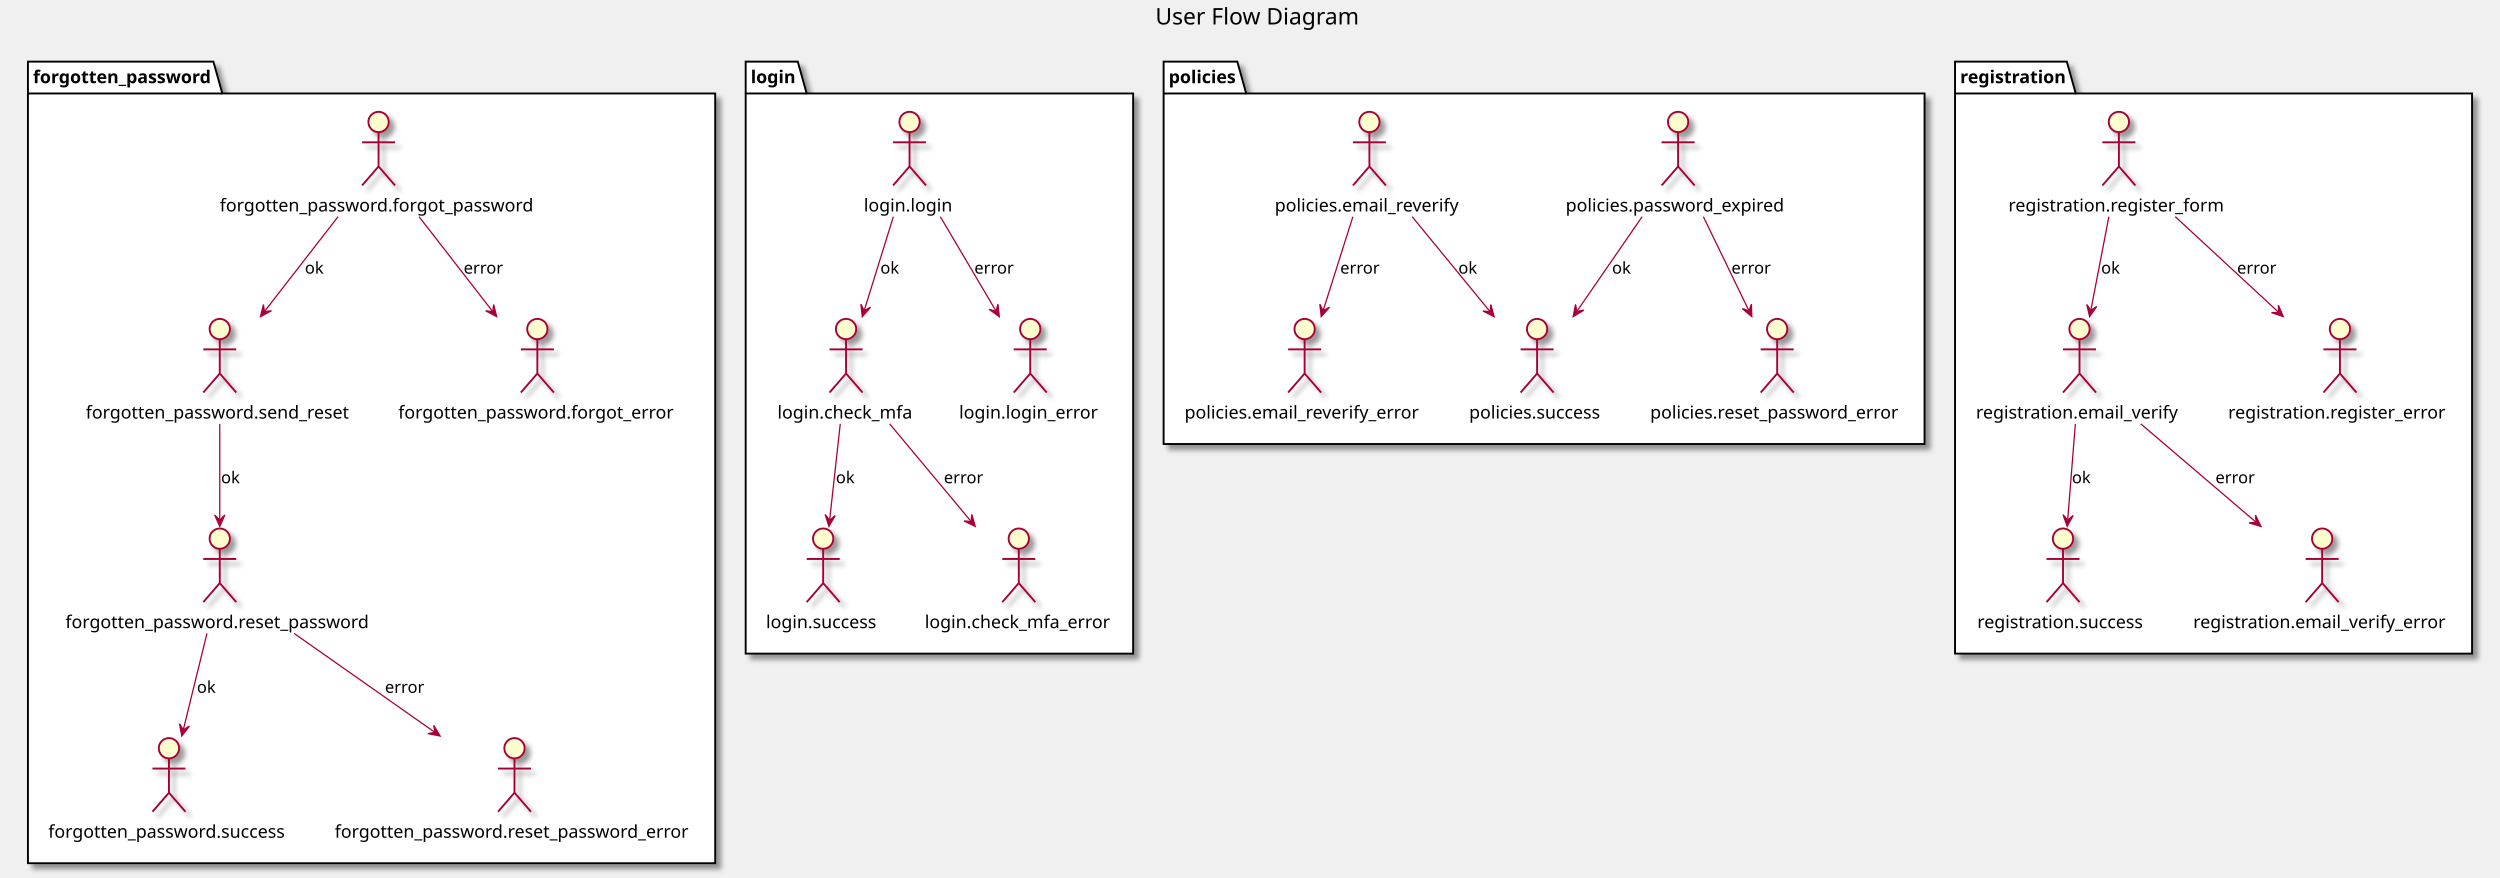
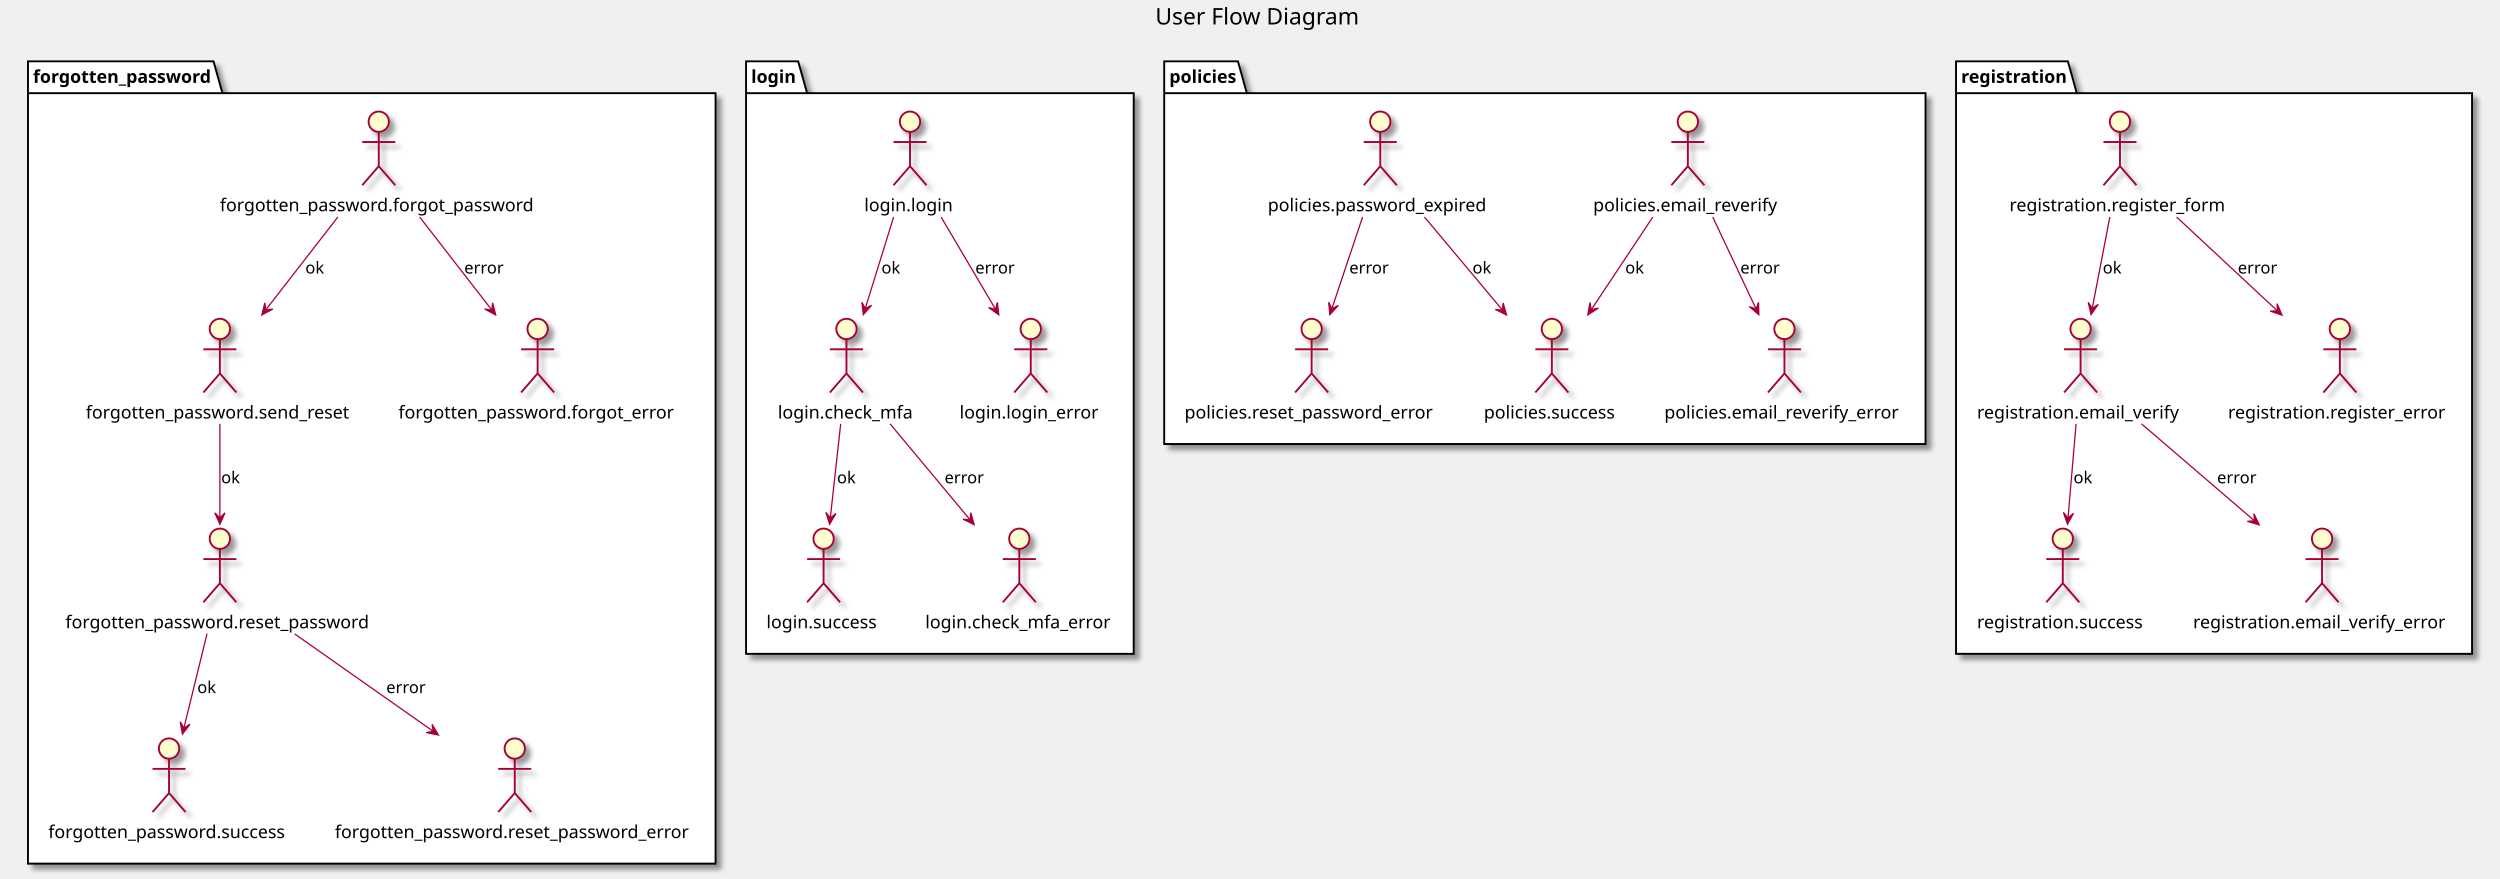
- <svg xmlns="http://www.w3.org/2000/svg" contentScriptType="application/ecmascript" contentStyleType="text/css" height="691px" preserveAspectRatio="none" style="width:1968px;height:691px;" version="1.1" viewBox="0 0 1968 691" width="1968px" zoomAndPan="magnify">
+ <svg xmlns="http://www.w3.org/2000/svg" contentScriptType="application/ecmascript" contentStyleType="text/css" height="691px" preserveAspectRatio="none" style="width:1967px;height:691px;" version="1.1" viewBox="0 0 1967 691" width="1967px" zoomAndPan="magnify">
  <defs>
    <filter height="300%" id="f1tj1472rm7a66" width="300%" x="-1" y="-1">
      <feGaussianBlur result="blurOut" stdDeviation="2.0" />
      <feColorMatrix in="blurOut" result="blurOut2" type="matrix" values="0 0 0 0 0 0 0 0 0 0 0 0 0 0 0 0 0 0 .4 0" />
      <feOffset dx="4.0" dy="4.0" in="blurOut2" result="blurOut3" />
      <feBlend in="SourceGraphic" in2="blurOut3" mode="normal" />
    </filter>
  </defs>
  <g>
-     <text fill="#000000" font-family="sans-serif" font-size="18" lengthAdjust="spacingAndGlyphs" textLength="161" x="909.5" y="19.242">User Flow Diagram</text>
-     <polygon fill="#FFFFFF" filter="url(#f1tj1472rm7a66)" points="22,48.516,168,48.516,175,73.584,563,73.584,563,679.516,22,679.516,22,48.516" style="stroke: #000000; stroke-width: 1.5;" />
-     <line style="stroke: #000000; stroke-width: 1.5;" x1="22" x2="175" y1="73.584" y2="73.584" />
-     <text fill="#000000" font-family="sans-serif" font-size="14" font-weight="bold" lengthAdjust="spacingAndGlyphs" textLength="140" x="26" y="65.482">forgotten_password</text>
-     <polygon fill="#FFFFFF" filter="url(#f1tj1472rm7a66)" points="587,48.516,628,48.516,635,73.584,892,73.584,892,514.516,587,514.516,587,48.516" style="stroke: #000000; stroke-width: 1.5;" />
-     <line style="stroke: #000000; stroke-width: 1.5;" x1="587" x2="635" y1="73.584" y2="73.584" />
-     <text fill="#000000" font-family="sans-serif" font-size="14" font-weight="bold" lengthAdjust="spacingAndGlyphs" textLength="35" x="591" y="65.482">login</text>
-     <polygon fill="#FFFFFF" filter="url(#f1tj1472rm7a66)" points="916,48.516,974,48.516,981,73.584,1515,73.584,1515,349.516,916,349.516,916,48.516" style="stroke: #000000; stroke-width: 1.5;" />
-     <line style="stroke: #000000; stroke-width: 1.5;" x1="916" x2="981" y1="73.584" y2="73.584" />
-     <text fill="#000000" font-family="sans-serif" font-size="14" font-weight="bold" lengthAdjust="spacingAndGlyphs" textLength="52" x="920" y="65.482">policies</text>
-     <polygon fill="#FFFFFF" filter="url(#f1tj1472rm7a66)" points="1539,48.516,1627,48.516,1634,73.584,1946,73.584,1946,514.516,1539,514.516,1539,48.516" style="stroke: #000000; stroke-width: 1.5;" />
-     <line style="stroke: #000000; stroke-width: 1.5;" x1="1539" x2="1634" y1="73.584" y2="73.584" />
-     <text fill="#000000" font-family="sans-serif" font-size="14" font-weight="bold" lengthAdjust="spacingAndGlyphs" textLength="82" x="1543" y="65.482">registration</text>
-     <ellipse cx="298" cy="96.016" fill="#FEFECE" filter="url(#f1tj1472rm7a66)" rx="8" ry="8" style="stroke: #A80036; stroke-width: 1.5;" />
-     <path d="M298,104.016 L298,131.016 M285,112.016 L311,112.016 M298,131.016 L285,146.016 M298,131.016 L311,146.016 " fill="none" filter="url(#f1tj1472rm7a66)" style="stroke: #A80036; stroke-width: 1.5;" />
-     <text fill="#000000" font-family="sans-serif" font-size="14" lengthAdjust="spacingAndGlyphs" textLength="250" x="173" y="166.482">forgotten_password.forgot_password</text>
-     <ellipse cx="173" cy="259.016" fill="#FEFECE" filter="url(#f1tj1472rm7a66)" rx="8" ry="8" style="stroke: #A80036; stroke-width: 1.5;" />
-     <path d="M173,267.016 L173,294.016 M160,275.016 L186,275.016 M173,294.016 L160,309.016 M173,294.016 L186,309.016 " fill="none" filter="url(#f1tj1472rm7a66)" style="stroke: #A80036; stroke-width: 1.5;" />
-     <text fill="#000000" font-family="sans-serif" font-size="14" lengthAdjust="spacingAndGlyphs" textLength="211" x="67.5" y="329.482">forgotten_password.send_reset</text>
-     <ellipse cx="173" cy="424.016" fill="#FEFECE" filter="url(#f1tj1472rm7a66)" rx="8" ry="8" style="stroke: #A80036; stroke-width: 1.5;" />
-     <path d="M173,432.016 L173,459.016 M160,440.016 L186,440.016 M173,459.016 L160,474.016 M173,459.016 L186,474.016 " fill="none" filter="url(#f1tj1472rm7a66)" style="stroke: #A80036; stroke-width: 1.5;" />
-     <text fill="#000000" font-family="sans-serif" font-size="14" lengthAdjust="spacingAndGlyphs" textLength="243" x="51.5" y="494.482">forgotten_password.reset_password</text>
-     <ellipse cx="133" cy="589.016" fill="#FEFECE" filter="url(#f1tj1472rm7a66)" rx="8" ry="8" style="stroke: #A80036; stroke-width: 1.5;" />
-     <path d="M133,597.016 L133,624.016 M120,605.016 L146,605.016 M133,624.016 L120,639.016 M133,624.016 L146,639.016 " fill="none" filter="url(#f1tj1472rm7a66)" style="stroke: #A80036; stroke-width: 1.5;" />
-     <text fill="#000000" font-family="sans-serif" font-size="14" lengthAdjust="spacingAndGlyphs" textLength="190" x="38" y="659.482">forgotten_password.success</text>
-     <ellipse cx="423" cy="259.016" fill="#FEFECE" filter="url(#f1tj1472rm7a66)" rx="8" ry="8" style="stroke: #A80036; stroke-width: 1.5;" />
-     <path d="M423,267.016 L423,294.016 M410,275.016 L436,275.016 M423,294.016 L410,309.016 M423,294.016 L436,309.016 " fill="none" filter="url(#f1tj1472rm7a66)" style="stroke: #A80036; stroke-width: 1.5;" />
-     <text fill="#000000" font-family="sans-serif" font-size="14" lengthAdjust="spacingAndGlyphs" textLength="219" x="313.5" y="329.482">forgotten_password.forgot_error</text>
-     <ellipse cx="405" cy="589.016" fill="#FEFECE" filter="url(#f1tj1472rm7a66)" rx="8" ry="8" style="stroke: #A80036; stroke-width: 1.5;" />
-     <path d="M405,597.016 L405,624.016 M392,605.016 L418,605.016 M405,624.016 L392,639.016 M405,624.016 L418,639.016 " fill="none" filter="url(#f1tj1472rm7a66)" style="stroke: #A80036; stroke-width: 1.5;" />
-     <text fill="#000000" font-family="sans-serif" font-size="14" lengthAdjust="spacingAndGlyphs" textLength="283" x="263.5" y="659.482">forgotten_password.reset_password_error</text>
-     <ellipse cx="716" cy="96.016" fill="#FEFECE" filter="url(#f1tj1472rm7a66)" rx="8" ry="8" style="stroke: #A80036; stroke-width: 1.5;" />
-     <path d="M716,104.016 L716,131.016 M703,112.016 L729,112.016 M716,131.016 L703,146.016 M716,131.016 L729,146.016 " fill="none" filter="url(#f1tj1472rm7a66)" style="stroke: #A80036; stroke-width: 1.5;" />
-     <text fill="#000000" font-family="sans-serif" font-size="14" lengthAdjust="spacingAndGlyphs" textLength="72" x="680" y="166.482">login.login</text>
-     <ellipse cx="666" cy="259.016" fill="#FEFECE" filter="url(#f1tj1472rm7a66)" rx="8" ry="8" style="stroke: #A80036; stroke-width: 1.5;" />
-     <path d="M666,267.016 L666,294.016 M653,275.016 L679,275.016 M666,294.016 L653,309.016 M666,294.016 L679,309.016 " fill="none" filter="url(#f1tj1472rm7a66)" style="stroke: #A80036; stroke-width: 1.5;" />
-     <text fill="#000000" font-family="sans-serif" font-size="14" lengthAdjust="spacingAndGlyphs" textLength="108" x="612" y="329.482">login.check_mfa</text>
-     <ellipse cx="648" cy="424.016" fill="#FEFECE" filter="url(#f1tj1472rm7a66)" rx="8" ry="8" style="stroke: #A80036; stroke-width: 1.5;" />
-     <path d="M648,432.016 L648,459.016 M635,440.016 L661,440.016 M648,459.016 L635,474.016 M648,459.016 L661,474.016 " fill="none" filter="url(#f1tj1472rm7a66)" style="stroke: #A80036; stroke-width: 1.5;" />
-     <text fill="#000000" font-family="sans-serif" font-size="14" lengthAdjust="spacingAndGlyphs" textLength="90" x="603" y="494.482">login.success</text>
-     <ellipse cx="811" cy="259.016" fill="#FEFECE" filter="url(#f1tj1472rm7a66)" rx="8" ry="8" style="stroke: #A80036; stroke-width: 1.5;" />
-     <path d="M811,267.016 L811,294.016 M798,275.016 L824,275.016 M811,294.016 L798,309.016 M811,294.016 L824,309.016 " fill="none" filter="url(#f1tj1472rm7a66)" style="stroke: #A80036; stroke-width: 1.5;" />
-     <text fill="#000000" font-family="sans-serif" font-size="14" lengthAdjust="spacingAndGlyphs" textLength="112" x="755" y="329.482">login.login_error</text>
-     <ellipse cx="802" cy="424.016" fill="#FEFECE" filter="url(#f1tj1472rm7a66)" rx="8" ry="8" style="stroke: #A80036; stroke-width: 1.5;" />
-     <path d="M802,432.016 L802,459.016 M789,440.016 L815,440.016 M802,459.016 L789,474.016 M802,459.016 L815,474.016 " fill="none" filter="url(#f1tj1472rm7a66)" style="stroke: #A80036; stroke-width: 1.5;" />
-     <text fill="#000000" font-family="sans-serif" font-size="14" lengthAdjust="spacingAndGlyphs" textLength="148" x="728" y="494.482">login.check_mfa_error</text>
-     <ellipse cx="1321" cy="96.016" fill="#FEFECE" filter="url(#f1tj1472rm7a66)" rx="8" ry="8" style="stroke: #A80036; stroke-width: 1.5;" />
-     <path d="M1321,104.016 L1321,131.016 M1308,112.016 L1334,112.016 M1321,131.016 L1308,146.016 M1321,131.016 L1334,146.016 " fill="none" filter="url(#f1tj1472rm7a66)" style="stroke: #A80036; stroke-width: 1.5;" />
-     <text fill="#000000" font-family="sans-serif" font-size="14" lengthAdjust="spacingAndGlyphs" textLength="177" x="1232.5" y="166.482">policies.password_expired</text>
-     <ellipse cx="1078" cy="96.016" fill="#FEFECE" filter="url(#f1tj1472rm7a66)" rx="8" ry="8" style="stroke: #A80036; stroke-width: 1.5;" />
-     <path d="M1078,104.016 L1078,131.016 M1065,112.016 L1091,112.016 M1078,131.016 L1065,146.016 M1078,131.016 L1091,146.016 " fill="none" filter="url(#f1tj1472rm7a66)" style="stroke: #A80036; stroke-width: 1.5;" />
-     <text fill="#000000" font-family="sans-serif" font-size="14" lengthAdjust="spacingAndGlyphs" textLength="149" x="1003.5" y="166.482">policies.email_reverify</text>
-     <ellipse cx="1210" cy="259.016" fill="#FEFECE" filter="url(#f1tj1472rm7a66)" rx="8" ry="8" style="stroke: #A80036; stroke-width: 1.5;" />
-     <path d="M1210,267.016 L1210,294.016 M1197,275.016 L1223,275.016 M1210,294.016 L1197,309.016 M1210,294.016 L1223,309.016 " fill="none" filter="url(#f1tj1472rm7a66)" style="stroke: #A80036; stroke-width: 1.5;" />
-     <text fill="#000000" font-family="sans-serif" font-size="14" lengthAdjust="spacingAndGlyphs" textLength="107" x="1156.5" y="329.482">policies.success</text>
-     <ellipse cx="1399" cy="259.016" fill="#FEFECE" filter="url(#f1tj1472rm7a66)" rx="8" ry="8" style="stroke: #A80036; stroke-width: 1.5;" />
-     <path d="M1399,267.016 L1399,294.016 M1386,275.016 L1412,275.016 M1399,294.016 L1386,309.016 M1399,294.016 L1412,309.016 " fill="none" filter="url(#f1tj1472rm7a66)" style="stroke: #A80036; stroke-width: 1.5;" />
-     <text fill="#000000" font-family="sans-serif" font-size="14" lengthAdjust="spacingAndGlyphs" textLength="200" x="1299" y="329.482">policies.reset_password_error</text>
-     <ellipse cx="1027" cy="259.016" fill="#FEFECE" filter="url(#f1tj1472rm7a66)" rx="8" ry="8" style="stroke: #A80036; stroke-width: 1.5;" />
-     <path d="M1027,267.016 L1027,294.016 M1014,275.016 L1040,275.016 M1027,294.016 L1014,309.016 M1027,294.016 L1040,309.016 " fill="none" filter="url(#f1tj1472rm7a66)" style="stroke: #A80036; stroke-width: 1.5;" />
-     <text fill="#000000" font-family="sans-serif" font-size="14" lengthAdjust="spacingAndGlyphs" textLength="189" x="932.5" y="329.482">policies.email_reverify_error</text>
-     <ellipse cx="1668" cy="96.016" fill="#FEFECE" filter="url(#f1tj1472rm7a66)" rx="8" ry="8" style="stroke: #A80036; stroke-width: 1.5;" />
-     <path d="M1668,104.016 L1668,131.016 M1655,112.016 L1681,112.016 M1668,131.016 L1655,146.016 M1668,131.016 L1681,146.016 " fill="none" filter="url(#f1tj1472rm7a66)" style="stroke: #A80036; stroke-width: 1.5;" />
-     <text fill="#000000" font-family="sans-serif" font-size="14" lengthAdjust="spacingAndGlyphs" textLength="174" x="1581" y="166.482">registration.register_form</text>
-     <ellipse cx="1637" cy="259.016" fill="#FEFECE" filter="url(#f1tj1472rm7a66)" rx="8" ry="8" style="stroke: #A80036; stroke-width: 1.5;" />
-     <path d="M1637,267.016 L1637,294.016 M1624,275.016 L1650,275.016 M1637,294.016 L1624,309.016 M1637,294.016 L1650,309.016 " fill="none" filter="url(#f1tj1472rm7a66)" style="stroke: #A80036; stroke-width: 1.5;" />
-     <text fill="#000000" font-family="sans-serif" font-size="14" lengthAdjust="spacingAndGlyphs" textLength="163" x="1555.5" y="329.482">registration.email_verify</text>
-     <ellipse cx="1624" cy="424.016" fill="#FEFECE" filter="url(#f1tj1472rm7a66)" rx="8" ry="8" style="stroke: #A80036; stroke-width: 1.5;" />
-     <path d="M1624,432.016 L1624,459.016 M1611,440.016 L1637,440.016 M1624,459.016 L1611,474.016 M1624,459.016 L1637,474.016 " fill="none" filter="url(#f1tj1472rm7a66)" style="stroke: #A80036; stroke-width: 1.5;" />
-     <text fill="#000000" font-family="sans-serif" font-size="14" lengthAdjust="spacingAndGlyphs" textLength="135" x="1556.5" y="494.482">registration.success</text>
-     <ellipse cx="1842" cy="259.016" fill="#FEFECE" filter="url(#f1tj1472rm7a66)" rx="8" ry="8" style="stroke: #A80036; stroke-width: 1.5;" />
-     <path d="M1842,267.016 L1842,294.016 M1829,275.016 L1855,275.016 M1842,294.016 L1829,309.016 M1842,294.016 L1855,309.016 " fill="none" filter="url(#f1tj1472rm7a66)" style="stroke: #A80036; stroke-width: 1.5;" />
-     <text fill="#000000" font-family="sans-serif" font-size="14" lengthAdjust="spacingAndGlyphs" textLength="176" x="1754" y="329.482">registration.register_error</text>
-     <ellipse cx="1828" cy="424.016" fill="#FEFECE" filter="url(#f1tj1472rm7a66)" rx="8" ry="8" style="stroke: #A80036; stroke-width: 1.5;" />
-     <path d="M1828,432.016 L1828,459.016 M1815,440.016 L1841,440.016 M1828,459.016 L1815,474.016 M1828,459.016 L1841,474.016 " fill="none" filter="url(#f1tj1472rm7a66)" style="stroke: #A80036; stroke-width: 1.5;" />
-     <text fill="#000000" font-family="sans-serif" font-size="14" lengthAdjust="spacingAndGlyphs" textLength="203" x="1726.5" y="494.482">registration.email_verify_error</text>
-     <path d="M329.87,170.556 C347.58,193.366 369.65,221.796 387.85,245.246 " fill="none" id="forgotten_password.forgot_password-&gt;forgotten_password.forgot_error" style="stroke: #A80036; stroke-width: 1.0;" />
-     <polygon fill="#A80036" points="390.97,249.266,388.595,239.708,387.897,245.321,382.284,244.624,390.97,249.266" style="stroke: #A80036; stroke-width: 1.0;" />
-     <text fill="#000000" font-family="sans-serif" font-size="13" lengthAdjust="spacingAndGlyphs" textLength="30" x="365" y="215.413">error</text>
-     <path d="M266.13,170.556 C248.42,193.366 226.35,221.796 208.15,245.246 " fill="none" id="forgotten_password.forgot_password-&gt;forgotten_password.send_reset" style="stroke: #A80036; stroke-width: 1.0;" />
-     <polygon fill="#A80036" points="205.03,249.266,213.716,244.624,208.103,245.321,207.405,239.708,205.03,249.266" style="stroke: #A80036; stroke-width: 1.0;" />
-     <text fill="#000000" font-family="sans-serif" font-size="13" lengthAdjust="spacingAndGlyphs" textLength="15" x="240" y="215.413">ok</text>
-     <path d="M173,333.646 C173,356.716 173,385.556 173,409.396 " fill="none" id="forgotten_password.send_reset-&gt;forgotten_password.reset_password" style="stroke: #A80036; stroke-width: 1.0;" />
-     <polygon fill="#A80036" points="173,414.396,177,405.396,173,409.396,169,405.396,173,414.396" style="stroke: #A80036; stroke-width: 1.0;" />
-     <text fill="#000000" font-family="sans-serif" font-size="13" lengthAdjust="spacingAndGlyphs" textLength="15" x="174" y="380.413">ok</text>
-     <path d="M231.54,498.646 C265.34,522.396 307.84,552.256 342.31,576.476 " fill="none" id="forgotten_password.reset_password-&gt;forgotten_password.reset_password_error" style="stroke: #A80036; stroke-width: 1.0;" />
-     <polygon fill="#A80036" points="346.48,579.396,341.417,570.948,342.389,576.521,336.817,577.494,346.48,579.396" style="stroke: #A80036; stroke-width: 1.0;" />
-     <text fill="#000000" font-family="sans-serif" font-size="13" lengthAdjust="spacingAndGlyphs" textLength="30" x="303" y="545.413">error</text>
-     <path d="M162.91,498.646 C157.25,521.716 150.17,550.556 144.32,574.396 " fill="none" id="forgotten_password.reset_password-&gt;forgotten_password.success" style="stroke: #A80036; stroke-width: 1.0;" />
-     <polygon fill="#A80036" points="143.09,579.396,149.11,571.601,144.276,574.538,141.339,569.704,143.09,579.396" style="stroke: #A80036; stroke-width: 1.0;" />
-     <text fill="#000000" font-family="sans-serif" font-size="13" lengthAdjust="spacingAndGlyphs" textLength="15" x="155" y="545.413">ok</text>
-     <path d="M740.22,170.556 C753.62,193.276 770.31,221.556 784.12,244.956 " fill="none" id="login.login-&gt;login.login_error" style="stroke: #A80036; stroke-width: 1.0;" />
-     <polygon fill="#A80036" points="786.66,249.266,785.56,239.479,784.132,244.952,778.658,243.524,786.66,249.266" style="stroke: #A80036; stroke-width: 1.0;" />
-     <text fill="#000000" font-family="sans-serif" font-size="13" lengthAdjust="spacingAndGlyphs" textLength="30" x="767" y="215.413">error</text>
-     <path d="M703.25,170.556 C696.26,193.086 687.56,221.096 680.33,244.376 " fill="none" id="login.login-&gt;login.check_mfa" style="stroke: #A80036; stroke-width: 1.0;" />
-     <polygon fill="#A80036" points="678.81,249.266,685.305,241.862,680.297,244.492,677.667,239.484,678.81,249.266" style="stroke: #A80036; stroke-width: 1.0;" />
-     <text fill="#000000" font-family="sans-serif" font-size="13" lengthAdjust="spacingAndGlyphs" textLength="15" x="693" y="215.413">ok</text>
-     <path d="M700.32,333.646 C719.81,357.006 744.23,386.286 764.26,410.286 " fill="none" id="login.check_mfa-&gt;login.check_mfa_error" style="stroke: #A80036; stroke-width: 1.0;" />
-     <polygon fill="#A80036" points="767.69,414.396,764.987,404.925,764.483,410.559,758.849,410.056,767.69,414.396" style="stroke: #A80036; stroke-width: 1.0;" />
-     <text fill="#000000" font-family="sans-serif" font-size="13" lengthAdjust="spacingAndGlyphs" textLength="30" x="743" y="380.413">error</text>
-     <path d="M661.46,333.646 C658.91,356.716 655.73,385.556 653.09,409.396 " fill="none" id="login.check_mfa-&gt;login.success" style="stroke: #A80036; stroke-width: 1.0;" />
-     <polygon fill="#A80036" points="652.54,414.396,657.493,405.883,653.083,409.425,649.541,405.015,652.54,414.396" style="stroke: #A80036; stroke-width: 1.0;" />
-     <text fill="#000000" font-family="sans-serif" font-size="13" lengthAdjust="spacingAndGlyphs" textLength="15" x="658" y="380.413">ok</text>
-     <path d="M1340.88,170.556 C1351.84,193.186 1365.48,221.326 1376.79,244.666 " fill="none" id="policies.password_expired-&gt;policies.reset_password_error" style="stroke: #A80036; stroke-width: 1.0;" />
-     <polygon fill="#A80036" points="1379.02,249.266,1378.711,239.422,1376.847,244.763,1371.506,242.899,1379.02,249.266" style="stroke: #A80036; stroke-width: 1.0;" />
-     <text fill="#000000" font-family="sans-serif" font-size="13" lengthAdjust="spacingAndGlyphs" textLength="30" x="1363" y="215.413">error</text>
-     <path d="M1292.7,170.556 C1277.04,193.276 1257.54,221.556 1241.41,244.956 " fill="none" id="policies.password_expired-&gt;policies.success" style="stroke: #A80036; stroke-width: 1.0;" />
-     <polygon fill="#A80036" points="1238.44,249.266,1246.847,244.135,1241.282,245.152,1240.265,239.588,1238.44,249.266" style="stroke: #A80036; stroke-width: 1.0;" />
-     <text fill="#000000" font-family="sans-serif" font-size="13" lengthAdjust="spacingAndGlyphs" textLength="15" x="1269" y="215.413">ok</text>
-     <path d="M1065,170.556 C1057.86,193.086 1048.99,221.096 1041.62,244.376 " fill="none" id="policies.email_reverify-&gt;policies.email_reverify_error" style="stroke: #A80036; stroke-width: 1.0;" />
-     <polygon fill="#A80036" points="1040.07,249.266,1046.591,241.885,1041.574,244.497,1038.962,239.48,1040.07,249.266" style="stroke: #A80036; stroke-width: 1.0;" />
-     <text fill="#000000" font-family="sans-serif" font-size="13" lengthAdjust="spacingAndGlyphs" textLength="30" x="1055" y="215.413">error</text>
-     <path d="M1111.65,170.556 C1130.35,193.366 1153.66,221.796 1172.89,245.246 " fill="none" id="policies.email_reverify-&gt;policies.success" style="stroke: #A80036; stroke-width: 1.0;" />
-     <polygon fill="#A80036" points="1176.18,249.266,1173.575,239.768,1173.013,245.397,1167.384,244.835,1176.18,249.266" style="stroke: #A80036; stroke-width: 1.0;" />
-     <text fill="#000000" font-family="sans-serif" font-size="13" lengthAdjust="spacingAndGlyphs" textLength="15" x="1148" y="215.413">ok</text>
-     <path d="M1712.36,170.556 C1737.21,193.556 1768.24,222.266 1793.71,245.826 " fill="none" id="registration.register_form-&gt;registration.register_error" style="stroke: #A80036; stroke-width: 1.0;" />
-     <polygon fill="#A80036" points="1797.42,249.266,1793.534,240.216,1793.752,245.869,1788.099,246.085,1797.42,249.266" style="stroke: #A80036; stroke-width: 1.0;" />
-     <text fill="#000000" font-family="sans-serif" font-size="13" lengthAdjust="spacingAndGlyphs" textLength="30" x="1761" y="215.413">error</text>
-     <path d="M1660.1,170.556 C1655.78,192.996 1650.41,220.856 1645.94,244.086 " fill="none" id="registration.register_form-&gt;registration.email_verify" style="stroke: #A80036; stroke-width: 1.0;" />
-     <polygon fill="#A80036" points="1644.94,249.266,1650.564,241.181,1645.882,244.355,1642.707,239.673,1644.94,249.266" style="stroke: #A80036; stroke-width: 1.0;" />
-     <text fill="#000000" font-family="sans-serif" font-size="13" lengthAdjust="spacingAndGlyphs" textLength="15" x="1654" y="215.413">ok</text>
-     <path d="M1685.2,333.646 C1712.79,357.196 1747.44,386.766 1775.7,410.876 " fill="none" id="registration.email_verify-&gt;registration.email_verify_error" style="stroke: #A80036; stroke-width: 1.0;" />
-     <polygon fill="#A80036" points="1779.82,414.396,1775.554,405.519,1776.011,411.157,1770.372,411.614,1779.82,414.396" style="stroke: #A80036; stroke-width: 1.0;" />
-     <text fill="#000000" font-family="sans-serif" font-size="13" lengthAdjust="spacingAndGlyphs" textLength="30" x="1744" y="380.413">error</text>
-     <path d="M1633.72,333.646 C1631.88,356.716 1629.58,385.556 1627.68,409.396 " fill="none" id="registration.email_verify-&gt;registration.success" style="stroke: #A80036; stroke-width: 1.0;" />
-     <polygon fill="#A80036" points="1627.28,414.396,1631.987,405.745,1627.68,409.412,1624.013,405.105,1627.28,414.396" style="stroke: #A80036; stroke-width: 1.0;" />
-     <text fill="#000000" font-family="sans-serif" font-size="13" lengthAdjust="spacingAndGlyphs" textLength="15" x="1631" y="380.413">ok</text>
+     <text fill="#000000" font-family="sans-serif" font-size="18" lengthAdjust="spacingAndGlyphs" textLength="161" x="909" y="19.242">User Flow Diagram</text>
+     <polygon fill="#FFFFFF" filter="url(#f1tj1472rm7a66)" points="22,48.246,168,48.246,175,73.314,563,73.314,563,679.516,22,679.516,22,48.246" style="stroke: #000000; stroke-width: 1.5;" />
+     <line style="stroke: #000000; stroke-width: 1.5;" x1="22" x2="175" y1="73.314" y2="73.314" />
+     <text fill="#000000" font-family="sans-serif" font-size="14" font-weight="bold" lengthAdjust="spacingAndGlyphs" textLength="140" x="26" y="65.212">forgotten_password</text>
+     <polygon fill="#FFFFFF" filter="url(#f1tj1472rm7a66)" points="587,48.246,628,48.246,635,73.314,892,73.314,892,514.446,587,514.446,587,48.246" style="stroke: #000000; stroke-width: 1.5;" />
+     <line style="stroke: #000000; stroke-width: 1.5;" x1="587" x2="635" y1="73.314" y2="73.314" />
+     <text fill="#000000" font-family="sans-serif" font-size="14" font-weight="bold" lengthAdjust="spacingAndGlyphs" textLength="35" x="591" y="65.212">login</text>
+     <polygon fill="#FFFFFF" filter="url(#f1tj1472rm7a66)" points="916,48.246,974,48.246,981,73.314,1515,73.314,1515,349.376,916,349.376,916,48.246" style="stroke: #000000; stroke-width: 1.5;" />
+     <line style="stroke: #000000; stroke-width: 1.5;" x1="916" x2="981" y1="73.314" y2="73.314" />
+     <text fill="#000000" font-family="sans-serif" font-size="14" font-weight="bold" lengthAdjust="spacingAndGlyphs" textLength="52" x="920" y="65.212">policies</text>
+     <polygon fill="#FFFFFF" filter="url(#f1tj1472rm7a66)" points="1539,48.246,1627,48.246,1634,73.314,1945,73.314,1945,514.446,1539,514.446,1539,48.246" style="stroke: #000000; stroke-width: 1.5;" />
+     <line style="stroke: #000000; stroke-width: 1.5;" x1="1539" x2="1634" y1="73.314" y2="73.314" />
+     <text fill="#000000" font-family="sans-serif" font-size="14" font-weight="bold" lengthAdjust="spacingAndGlyphs" textLength="82" x="1543" y="65.212">registration</text>
+     <ellipse cx="298" cy="95.746" fill="#FEFECE" filter="url(#f1tj1472rm7a66)" rx="8" ry="8" style="stroke: #A80036; stroke-width: 1.5;" />
+     <path d="M298,103.746 L298,130.746 M285,111.746 L311,111.746 M298,130.746 L285,145.746 M298,130.746 L311,145.746 " fill="none" filter="url(#f1tj1472rm7a66)" style="stroke: #A80036; stroke-width: 1.5;" />
+     <text fill="#000000" font-family="sans-serif" font-size="14" lengthAdjust="spacingAndGlyphs" textLength="250" x="173" y="166.212">forgotten_password.forgot_password</text>
+     <ellipse cx="173" cy="258.816" fill="#FEFECE" filter="url(#f1tj1472rm7a66)" rx="8" ry="8" style="stroke: #A80036; stroke-width: 1.5;" />
+     <path d="M173,266.816 L173,293.816 M160,274.816 L186,274.816 M173,293.816 L160,308.816 M173,293.816 L186,308.816 " fill="none" filter="url(#f1tj1472rm7a66)" style="stroke: #A80036; stroke-width: 1.5;" />
+     <text fill="#000000" font-family="sans-serif" font-size="14" lengthAdjust="spacingAndGlyphs" textLength="211" x="67.5" y="329.282">forgotten_password.send_reset</text>
+     <ellipse cx="173" cy="423.876" fill="#FEFECE" filter="url(#f1tj1472rm7a66)" rx="8" ry="8" style="stroke: #A80036; stroke-width: 1.5;" />
+     <path d="M173,431.876 L173,458.876 M160,439.876 L186,439.876 M173,458.876 L160,473.876 M173,458.876 L186,473.876 " fill="none" filter="url(#f1tj1472rm7a66)" style="stroke: #A80036; stroke-width: 1.5;" />
+     <text fill="#000000" font-family="sans-serif" font-size="14" lengthAdjust="spacingAndGlyphs" textLength="243" x="51.5" y="494.342">forgotten_password.reset_password</text>
+     <ellipse cx="133" cy="588.946" fill="#FEFECE" filter="url(#f1tj1472rm7a66)" rx="8" ry="8" style="stroke: #A80036; stroke-width: 1.5;" />
+     <path d="M133,596.946 L133,623.946 M120,604.946 L146,604.946 M133,623.946 L120,638.946 M133,623.946 L146,638.946 " fill="none" filter="url(#f1tj1472rm7a66)" style="stroke: #A80036; stroke-width: 1.5;" />
+     <text fill="#000000" font-family="sans-serif" font-size="14" lengthAdjust="spacingAndGlyphs" textLength="190" x="38" y="659.412">forgotten_password.success</text>
+     <ellipse cx="423" cy="258.816" fill="#FEFECE" filter="url(#f1tj1472rm7a66)" rx="8" ry="8" style="stroke: #A80036; stroke-width: 1.5;" />
+     <path d="M423,266.816 L423,293.816 M410,274.816 L436,274.816 M423,293.816 L410,308.816 M423,293.816 L436,308.816 " fill="none" filter="url(#f1tj1472rm7a66)" style="stroke: #A80036; stroke-width: 1.5;" />
+     <text fill="#000000" font-family="sans-serif" font-size="14" lengthAdjust="spacingAndGlyphs" textLength="219" x="313.5" y="329.282">forgotten_password.forgot_error</text>
+     <ellipse cx="405" cy="588.946" fill="#FEFECE" filter="url(#f1tj1472rm7a66)" rx="8" ry="8" style="stroke: #A80036; stroke-width: 1.5;" />
+     <path d="M405,596.946 L405,623.946 M392,604.946 L418,604.946 M405,623.946 L392,638.946 M405,623.946 L418,638.946 " fill="none" filter="url(#f1tj1472rm7a66)" style="stroke: #A80036; stroke-width: 1.5;" />
+     <text fill="#000000" font-family="sans-serif" font-size="14" lengthAdjust="spacingAndGlyphs" textLength="283" x="263.5" y="659.412">forgotten_password.reset_password_error</text>
+     <ellipse cx="716" cy="95.746" fill="#FEFECE" filter="url(#f1tj1472rm7a66)" rx="8" ry="8" style="stroke: #A80036; stroke-width: 1.5;" />
+     <path d="M716,103.746 L716,130.746 M703,111.746 L729,111.746 M716,130.746 L703,145.746 M716,130.746 L729,145.746 " fill="none" filter="url(#f1tj1472rm7a66)" style="stroke: #A80036; stroke-width: 1.5;" />
+     <text fill="#000000" font-family="sans-serif" font-size="14" lengthAdjust="spacingAndGlyphs" textLength="72" x="680" y="166.212">login.login</text>
+     <ellipse cx="666" cy="258.816" fill="#FEFECE" filter="url(#f1tj1472rm7a66)" rx="8" ry="8" style="stroke: #A80036; stroke-width: 1.5;" />
+     <path d="M666,266.816 L666,293.816 M653,274.816 L679,274.816 M666,293.816 L653,308.816 M666,293.816 L679,308.816 " fill="none" filter="url(#f1tj1472rm7a66)" style="stroke: #A80036; stroke-width: 1.5;" />
+     <text fill="#000000" font-family="sans-serif" font-size="14" lengthAdjust="spacingAndGlyphs" textLength="108" x="612" y="329.282">login.check_mfa</text>
+     <ellipse cx="648" cy="423.876" fill="#FEFECE" filter="url(#f1tj1472rm7a66)" rx="8" ry="8" style="stroke: #A80036; stroke-width: 1.5;" />
+     <path d="M648,431.876 L648,458.876 M635,439.876 L661,439.876 M648,458.876 L635,473.876 M648,458.876 L661,473.876 " fill="none" filter="url(#f1tj1472rm7a66)" style="stroke: #A80036; stroke-width: 1.5;" />
+     <text fill="#000000" font-family="sans-serif" font-size="14" lengthAdjust="spacingAndGlyphs" textLength="90" x="603" y="494.342">login.success</text>
+     <ellipse cx="811" cy="258.816" fill="#FEFECE" filter="url(#f1tj1472rm7a66)" rx="8" ry="8" style="stroke: #A80036; stroke-width: 1.5;" />
+     <path d="M811,266.816 L811,293.816 M798,274.816 L824,274.816 M811,293.816 L798,308.816 M811,293.816 L824,308.816 " fill="none" filter="url(#f1tj1472rm7a66)" style="stroke: #A80036; stroke-width: 1.5;" />
+     <text fill="#000000" font-family="sans-serif" font-size="14" lengthAdjust="spacingAndGlyphs" textLength="112" x="755" y="329.282">login.login_error</text>
+     <ellipse cx="802" cy="423.876" fill="#FEFECE" filter="url(#f1tj1472rm7a66)" rx="8" ry="8" style="stroke: #A80036; stroke-width: 1.5;" />
+     <path d="M802,431.876 L802,458.876 M789,439.876 L815,439.876 M802,458.876 L789,473.876 M802,458.876 L815,473.876 " fill="none" filter="url(#f1tj1472rm7a66)" style="stroke: #A80036; stroke-width: 1.5;" />
+     <text fill="#000000" font-family="sans-serif" font-size="14" lengthAdjust="spacingAndGlyphs" textLength="148" x="728" y="494.342">login.check_mfa_error</text>
+     <ellipse cx="1086" cy="95.746" fill="#FEFECE" filter="url(#f1tj1472rm7a66)" rx="8" ry="8" style="stroke: #A80036; stroke-width: 1.5;" />
+     <path d="M1086,103.746 L1086,130.746 M1073,111.746 L1099,111.746 M1086,130.746 L1073,145.746 M1086,130.746 L1099,145.746 " fill="none" filter="url(#f1tj1472rm7a66)" style="stroke: #A80036; stroke-width: 1.5;" />
+     <text fill="#000000" font-family="sans-serif" font-size="14" lengthAdjust="spacingAndGlyphs" textLength="177" x="997.5" y="166.212">policies.password_expired</text>
+     <ellipse cx="1328" cy="95.746" fill="#FEFECE" filter="url(#f1tj1472rm7a66)" rx="8" ry="8" style="stroke: #A80036; stroke-width: 1.5;" />
+     <path d="M1328,103.746 L1328,130.746 M1315,111.746 L1341,111.746 M1328,130.746 L1315,145.746 M1328,130.746 L1341,145.746 " fill="none" filter="url(#f1tj1472rm7a66)" style="stroke: #A80036; stroke-width: 1.5;" />
+     <text fill="#000000" font-family="sans-serif" font-size="14" lengthAdjust="spacingAndGlyphs" textLength="149" x="1253.5" y="166.212">policies.email_reverify</text>
+     <ellipse cx="1221" cy="258.816" fill="#FEFECE" filter="url(#f1tj1472rm7a66)" rx="8" ry="8" style="stroke: #A80036; stroke-width: 1.5;" />
+     <path d="M1221,266.816 L1221,293.816 M1208,274.816 L1234,274.816 M1221,293.816 L1208,308.816 M1221,293.816 L1234,308.816 " fill="none" filter="url(#f1tj1472rm7a66)" style="stroke: #A80036; stroke-width: 1.5;" />
+     <text fill="#000000" font-family="sans-serif" font-size="14" lengthAdjust="spacingAndGlyphs" textLength="107" x="1167.5" y="329.282">policies.success</text>
+     <ellipse cx="1032" cy="258.816" fill="#FEFECE" filter="url(#f1tj1472rm7a66)" rx="8" ry="8" style="stroke: #A80036; stroke-width: 1.5;" />
+     <path d="M1032,266.816 L1032,293.816 M1019,274.816 L1045,274.816 M1032,293.816 L1019,308.816 M1032,293.816 L1045,308.816 " fill="none" filter="url(#f1tj1472rm7a66)" style="stroke: #A80036; stroke-width: 1.5;" />
+     <text fill="#000000" font-family="sans-serif" font-size="14" lengthAdjust="spacingAndGlyphs" textLength="200" x="932" y="329.282">policies.reset_password_error</text>
+     <ellipse cx="1404" cy="258.816" fill="#FEFECE" filter="url(#f1tj1472rm7a66)" rx="8" ry="8" style="stroke: #A80036; stroke-width: 1.5;" />
+     <path d="M1404,266.816 L1404,293.816 M1391,274.816 L1417,274.816 M1404,293.816 L1391,308.816 M1404,293.816 L1417,308.816 " fill="none" filter="url(#f1tj1472rm7a66)" style="stroke: #A80036; stroke-width: 1.5;" />
+     <text fill="#000000" font-family="sans-serif" font-size="14" lengthAdjust="spacingAndGlyphs" textLength="189" x="1309.5" y="329.282">policies.email_reverify_error</text>
+     <ellipse cx="1668" cy="95.746" fill="#FEFECE" filter="url(#f1tj1472rm7a66)" rx="8" ry="8" style="stroke: #A80036; stroke-width: 1.5;" />
+     <path d="M1668,103.746 L1668,130.746 M1655,111.746 L1681,111.746 M1668,130.746 L1655,145.746 M1668,130.746 L1681,145.746 " fill="none" filter="url(#f1tj1472rm7a66)" style="stroke: #A80036; stroke-width: 1.5;" />
+     <text fill="#000000" font-family="sans-serif" font-size="14" lengthAdjust="spacingAndGlyphs" textLength="174" x="1581" y="166.212">registration.register_form</text>
+     <ellipse cx="1637" cy="258.816" fill="#FEFECE" filter="url(#f1tj1472rm7a66)" rx="8" ry="8" style="stroke: #A80036; stroke-width: 1.5;" />
+     <path d="M1637,266.816 L1637,293.816 M1624,274.816 L1650,274.816 M1637,293.816 L1624,308.816 M1637,293.816 L1650,308.816 " fill="none" filter="url(#f1tj1472rm7a66)" style="stroke: #A80036; stroke-width: 1.5;" />
+     <text fill="#000000" font-family="sans-serif" font-size="14" lengthAdjust="spacingAndGlyphs" textLength="163" x="1555.5" y="329.282">registration.email_verify</text>
+     <ellipse cx="1623" cy="423.876" fill="#FEFECE" filter="url(#f1tj1472rm7a66)" rx="8" ry="8" style="stroke: #A80036; stroke-width: 1.5;" />
+     <path d="M1623,431.876 L1623,458.876 M1610,439.876 L1636,439.876 M1623,458.876 L1610,473.876 M1623,458.876 L1636,473.876 " fill="none" filter="url(#f1tj1472rm7a66)" style="stroke: #A80036; stroke-width: 1.5;" />
+     <text fill="#000000" font-family="sans-serif" font-size="14" lengthAdjust="spacingAndGlyphs" textLength="135" x="1555.5" y="494.342">registration.success</text>
+     <ellipse cx="1841" cy="258.816" fill="#FEFECE" filter="url(#f1tj1472rm7a66)" rx="8" ry="8" style="stroke: #A80036; stroke-width: 1.5;" />
+     <path d="M1841,266.816 L1841,293.816 M1828,274.816 L1854,274.816 M1841,293.816 L1828,308.816 M1841,293.816 L1854,308.816 " fill="none" filter="url(#f1tj1472rm7a66)" style="stroke: #A80036; stroke-width: 1.5;" />
+     <text fill="#000000" font-family="sans-serif" font-size="14" lengthAdjust="spacingAndGlyphs" textLength="176" x="1753" y="329.282">registration.register_error</text>
+     <ellipse cx="1827" cy="423.876" fill="#FEFECE" filter="url(#f1tj1472rm7a66)" rx="8" ry="8" style="stroke: #A80036; stroke-width: 1.5;" />
+     <path d="M1827,431.876 L1827,458.876 M1814,439.876 L1840,439.876 M1827,458.876 L1814,473.876 M1827,458.876 L1840,473.876 " fill="none" filter="url(#f1tj1472rm7a66)" style="stroke: #A80036; stroke-width: 1.5;" />
+     <text fill="#000000" font-family="sans-serif" font-size="14" lengthAdjust="spacingAndGlyphs" textLength="203" x="1725.5" y="494.342">registration.email_verify_error</text>
+     <path d="M330.19,170.756 C347.61,193.206 369.18,221.006 387.14,244.146 " fill="none" id="forgotten_password.forgot_password-&gt;forgotten_password.forgot_error" style="stroke: #A80036; stroke-width: 1.0;" />
+     <polygon fill="#A80036" points="389.99,247.816,387.632,238.254,386.924,243.866,381.312,243.159,389.99,247.816" style="stroke: #A80036; stroke-width: 1.0;" />
+     <text fill="#000000" font-family="sans-serif" font-size="13" lengthAdjust="spacingAndGlyphs" textLength="30" x="365.25" y="215.213">error</text>
+     <path d="M265.81,170.756 C248.39,193.206 226.82,221.006 208.86,244.146 " fill="none" id="forgotten_password.forgot_password-&gt;forgotten_password.send_reset" style="stroke: #A80036; stroke-width: 1.0;" />
+     <polygon fill="#A80036" points="206.01,247.816,214.688,243.159,209.076,243.866,208.369,238.254,206.01,247.816" style="stroke: #A80036; stroke-width: 1.0;" />
+     <text fill="#000000" font-family="sans-serif" font-size="13" lengthAdjust="spacingAndGlyphs" textLength="15" x="240.25" y="215.213">ok</text>
+     <path d="M173,333.496 C173,356.006 173,384.006 173,407.496 " fill="none" id="forgotten_password.send_reset-&gt;forgotten_password.reset_password" style="stroke: #A80036; stroke-width: 1.0;" />
+     <polygon fill="#A80036" points="173,412.486,177,403.486,173,407.486,169,403.486,173,412.486" style="stroke: #A80036; stroke-width: 1.0;" />
+     <text fill="#000000" font-family="sans-serif" font-size="13" lengthAdjust="spacingAndGlyphs" textLength="15" x="174" y="380.273">ok</text>
+     <path d="M231.84,498.776 C265.24,522.246 307.06,551.646 341.23,575.666 " fill="none" id="forgotten_password.reset_password-&gt;forgotten_password.reset_password_error" style="stroke: #A80036; stroke-width: 1.0;" />
+     <polygon fill="#A80036" points="344.98,578.296,339.922,569.845,340.891,575.418,335.318,576.387,344.98,578.296" style="stroke: #A80036; stroke-width: 1.0;" />
+     <text fill="#000000" font-family="sans-serif" font-size="13" lengthAdjust="spacingAndGlyphs" textLength="30" x="303.89" y="545.343">error</text>
+     <path d="M162.91,498.566 C157.36,521.166 150.46,549.316 144.68,572.866 " fill="none" id="forgotten_password.reset_password-&gt;forgotten_password.success" style="stroke: #A80036; stroke-width: 1.0;" />
+     <polygon fill="#A80036" points="143.52,577.596,149.562,569.818,144.719,572.742,141.795,567.899,143.52,577.596" style="stroke: #A80036; stroke-width: 1.0;" />
+     <text fill="#000000" font-family="sans-serif" font-size="13" lengthAdjust="spacingAndGlyphs" textLength="15" x="155.2" y="545.343">ok</text>
+     <path d="M740.46,170.756 C753.6,193.016 769.83,220.536 783.41,243.566 " fill="none" id="login.login-&gt;login.login_error" style="stroke: #A80036; stroke-width: 1.0;" />
+     <polygon fill="#A80036" points="785.85,247.706,784.726,237.921,783.311,243.398,777.834,241.983,785.85,247.706" style="stroke: #A80036; stroke-width: 1.0;" />
+     <text fill="#000000" font-family="sans-serif" font-size="13" lengthAdjust="spacingAndGlyphs" textLength="30" x="767.35" y="215.213">error</text>
+     <path d="M703.12,170.756 C696.27,192.836 687.81,220.076 680.7,242.976 " fill="none" id="login.login-&gt;login.check_mfa" style="stroke: #A80036; stroke-width: 1.0;" />
+     <polygon fill="#A80036" points="679.28,247.566,685.769,240.156,680.762,242.791,678.128,237.785,679.28,247.566" style="stroke: #A80036; stroke-width: 1.0;" />
+     <text fill="#000000" font-family="sans-serif" font-size="13" lengthAdjust="spacingAndGlyphs" textLength="15" x="693.5" y="215.213">ok</text>
+     <path d="M700.32,333.496 C719.49,356.486 743.45,385.206 763.29,408.996 " fill="none" id="login.check_mfa-&gt;login.check_mfa_error" style="stroke: #A80036; stroke-width: 1.0;" />
+     <polygon fill="#A80036" points="766.49,412.836,763.805,403.36,763.29,408.994,757.657,408.479,766.49,412.836" style="stroke: #A80036; stroke-width: 1.0;" />
+     <text fill="#000000" font-family="sans-serif" font-size="13" lengthAdjust="spacingAndGlyphs" textLength="30" x="743.14" y="380.273">error</text>
+     <path d="M661.46,333.496 C658.96,356.096 655.86,384.246 653.26,407.796 " fill="none" id="login.check_mfa-&gt;login.success" style="stroke: #A80036; stroke-width: 1.0;" />
+     <polygon fill="#A80036" points="652.74,412.486,657.717,403.987,653.297,407.517,649.767,403.096,652.74,412.486" style="stroke: #A80036; stroke-width: 1.0;" />
+     <text fill="#000000" font-family="sans-serif" font-size="13" lengthAdjust="spacingAndGlyphs" textLength="15" x="658.54" y="380.273">ok</text>
+     <path d="M1072.09,170.756 C1064.69,192.836 1055.56,220.076 1047.88,242.976 " fill="none" id="policies.password_expired-&gt;policies.reset_password_error" style="stroke: #A80036; stroke-width: 1.0;" />
+     <polygon fill="#A80036" points="1046.34,247.576,1052.987,240.309,1047.925,242.834,1045.4,237.772,1046.34,247.576" style="stroke: #A80036; stroke-width: 1.0;" />
+     <text fill="#000000" font-family="sans-serif" font-size="13" lengthAdjust="spacingAndGlyphs" textLength="30" x="1061.62" y="215.213">error</text>
+     <path d="M1120.77,170.756 C1139.58,193.206 1162.88,221.006 1182.28,244.146 " fill="none" id="policies.password_expired-&gt;policies.success" style="stroke: #A80036; stroke-width: 1.0;" />
+     <polygon fill="#A80036" points="1185.38,247.846,1182.677,238.375,1182.173,244.009,1176.539,243.506,1185.38,247.846" style="stroke: #A80036; stroke-width: 1.0;" />
+     <text fill="#000000" font-family="sans-serif" font-size="13" lengthAdjust="spacingAndGlyphs" textLength="15" x="1158.55" y="215.213">ok</text>
+     <path d="M1347.57,170.756 C1358.03,192.926 1370.95,220.306 1381.79,243.266 " fill="none" id="policies.email_reverify-&gt;policies.email_reverify_error" style="stroke: #A80036; stroke-width: 1.0;" />
+     <polygon fill="#A80036" points="1383.85,247.636,1383.616,237.79,1381.711,243.116,1376.385,241.212,1383.85,247.636" style="stroke: #A80036; stroke-width: 1.0;" />
+     <text fill="#000000" font-family="sans-serif" font-size="13" lengthAdjust="spacingAndGlyphs" textLength="30" x="1369.28" y="215.213">error</text>
+     <path d="M1300.44,170.756 C1285.59,193.116 1267.22,220.766 1251.89,243.856 " fill="none" id="policies.email_reverify-&gt;policies.success" style="stroke: #A80036; stroke-width: 1.0;" />
+     <polygon fill="#A80036" points="1249.3,247.746,1257.608,242.456,1252.064,243.579,1250.941,238.035,1249.3,247.746" style="stroke: #A80036; stroke-width: 1.0;" />
+     <text fill="#000000" font-family="sans-serif" font-size="13" lengthAdjust="spacingAndGlyphs" textLength="15" x="1278.71" y="215.213">ok</text>
+     <path d="M1712.55,170.756 C1736.87,193.396 1767.02,221.466 1792,244.726 " fill="none" id="registration.register_form-&gt;registration.register_error" style="stroke: #A80036; stroke-width: 1.0;" />
+     <polygon fill="#A80036" points="1795.49,247.976,1791.622,238.918,1791.828,244.571,1786.175,244.777,1795.49,247.976" style="stroke: #A80036; stroke-width: 1.0;" />
+     <text fill="#000000" font-family="sans-serif" font-size="13" lengthAdjust="spacingAndGlyphs" textLength="30" x="1760.69" y="215.213">error</text>
+     <path d="M1660.02,170.756 C1655.79,192.736 1650.57,219.846 1646.17,242.686 " fill="none" id="registration.register_form-&gt;registration.email_verify" style="stroke: #A80036; stroke-width: 1.0;" />
+     <polygon fill="#A80036" points="1645.24,247.526,1650.887,239.457,1646.196,242.618,1643.034,237.927,1645.24,247.526" style="stroke: #A80036; stroke-width: 1.0;" />
+     <text fill="#000000" font-family="sans-serif" font-size="13" lengthAdjust="spacingAndGlyphs" textLength="15" x="1654.43" y="215.213">ok</text>
+     <path d="M1684.95,333.496 C1712.07,356.776 1746.04,385.926 1773.96,409.886 " fill="none" id="registration.email_verify-&gt;registration.email_verify_error" style="stroke: #A80036; stroke-width: 1.0;" />
+     <polygon fill="#A80036" points="1777.59,413.006,1773.376,404.104,1773.8,409.745,1768.159,410.168,1777.59,413.006" style="stroke: #A80036; stroke-width: 1.0;" />
+     <text fill="#000000" font-family="sans-serif" font-size="13" lengthAdjust="spacingAndGlyphs" textLength="30" x="1744.38" y="380.273">error</text>
+     <path d="M1633.47,333.496 C1631.53,356.096 1629.11,384.246 1627.09,407.796 " fill="none" id="registration.email_verify-&gt;registration.success" style="stroke: #A80036; stroke-width: 1.0;" />
+     <polygon fill="#A80036" points="1626.69,412.486,1631.446,403.861,1627.118,407.504,1623.476,403.176,1626.69,412.486" style="stroke: #A80036; stroke-width: 1.0;" />
+     <text fill="#000000" font-family="sans-serif" font-size="13" lengthAdjust="spacingAndGlyphs" textLength="15" x="1631.42" y="380.273">ok</text>
  </g>
</svg>
